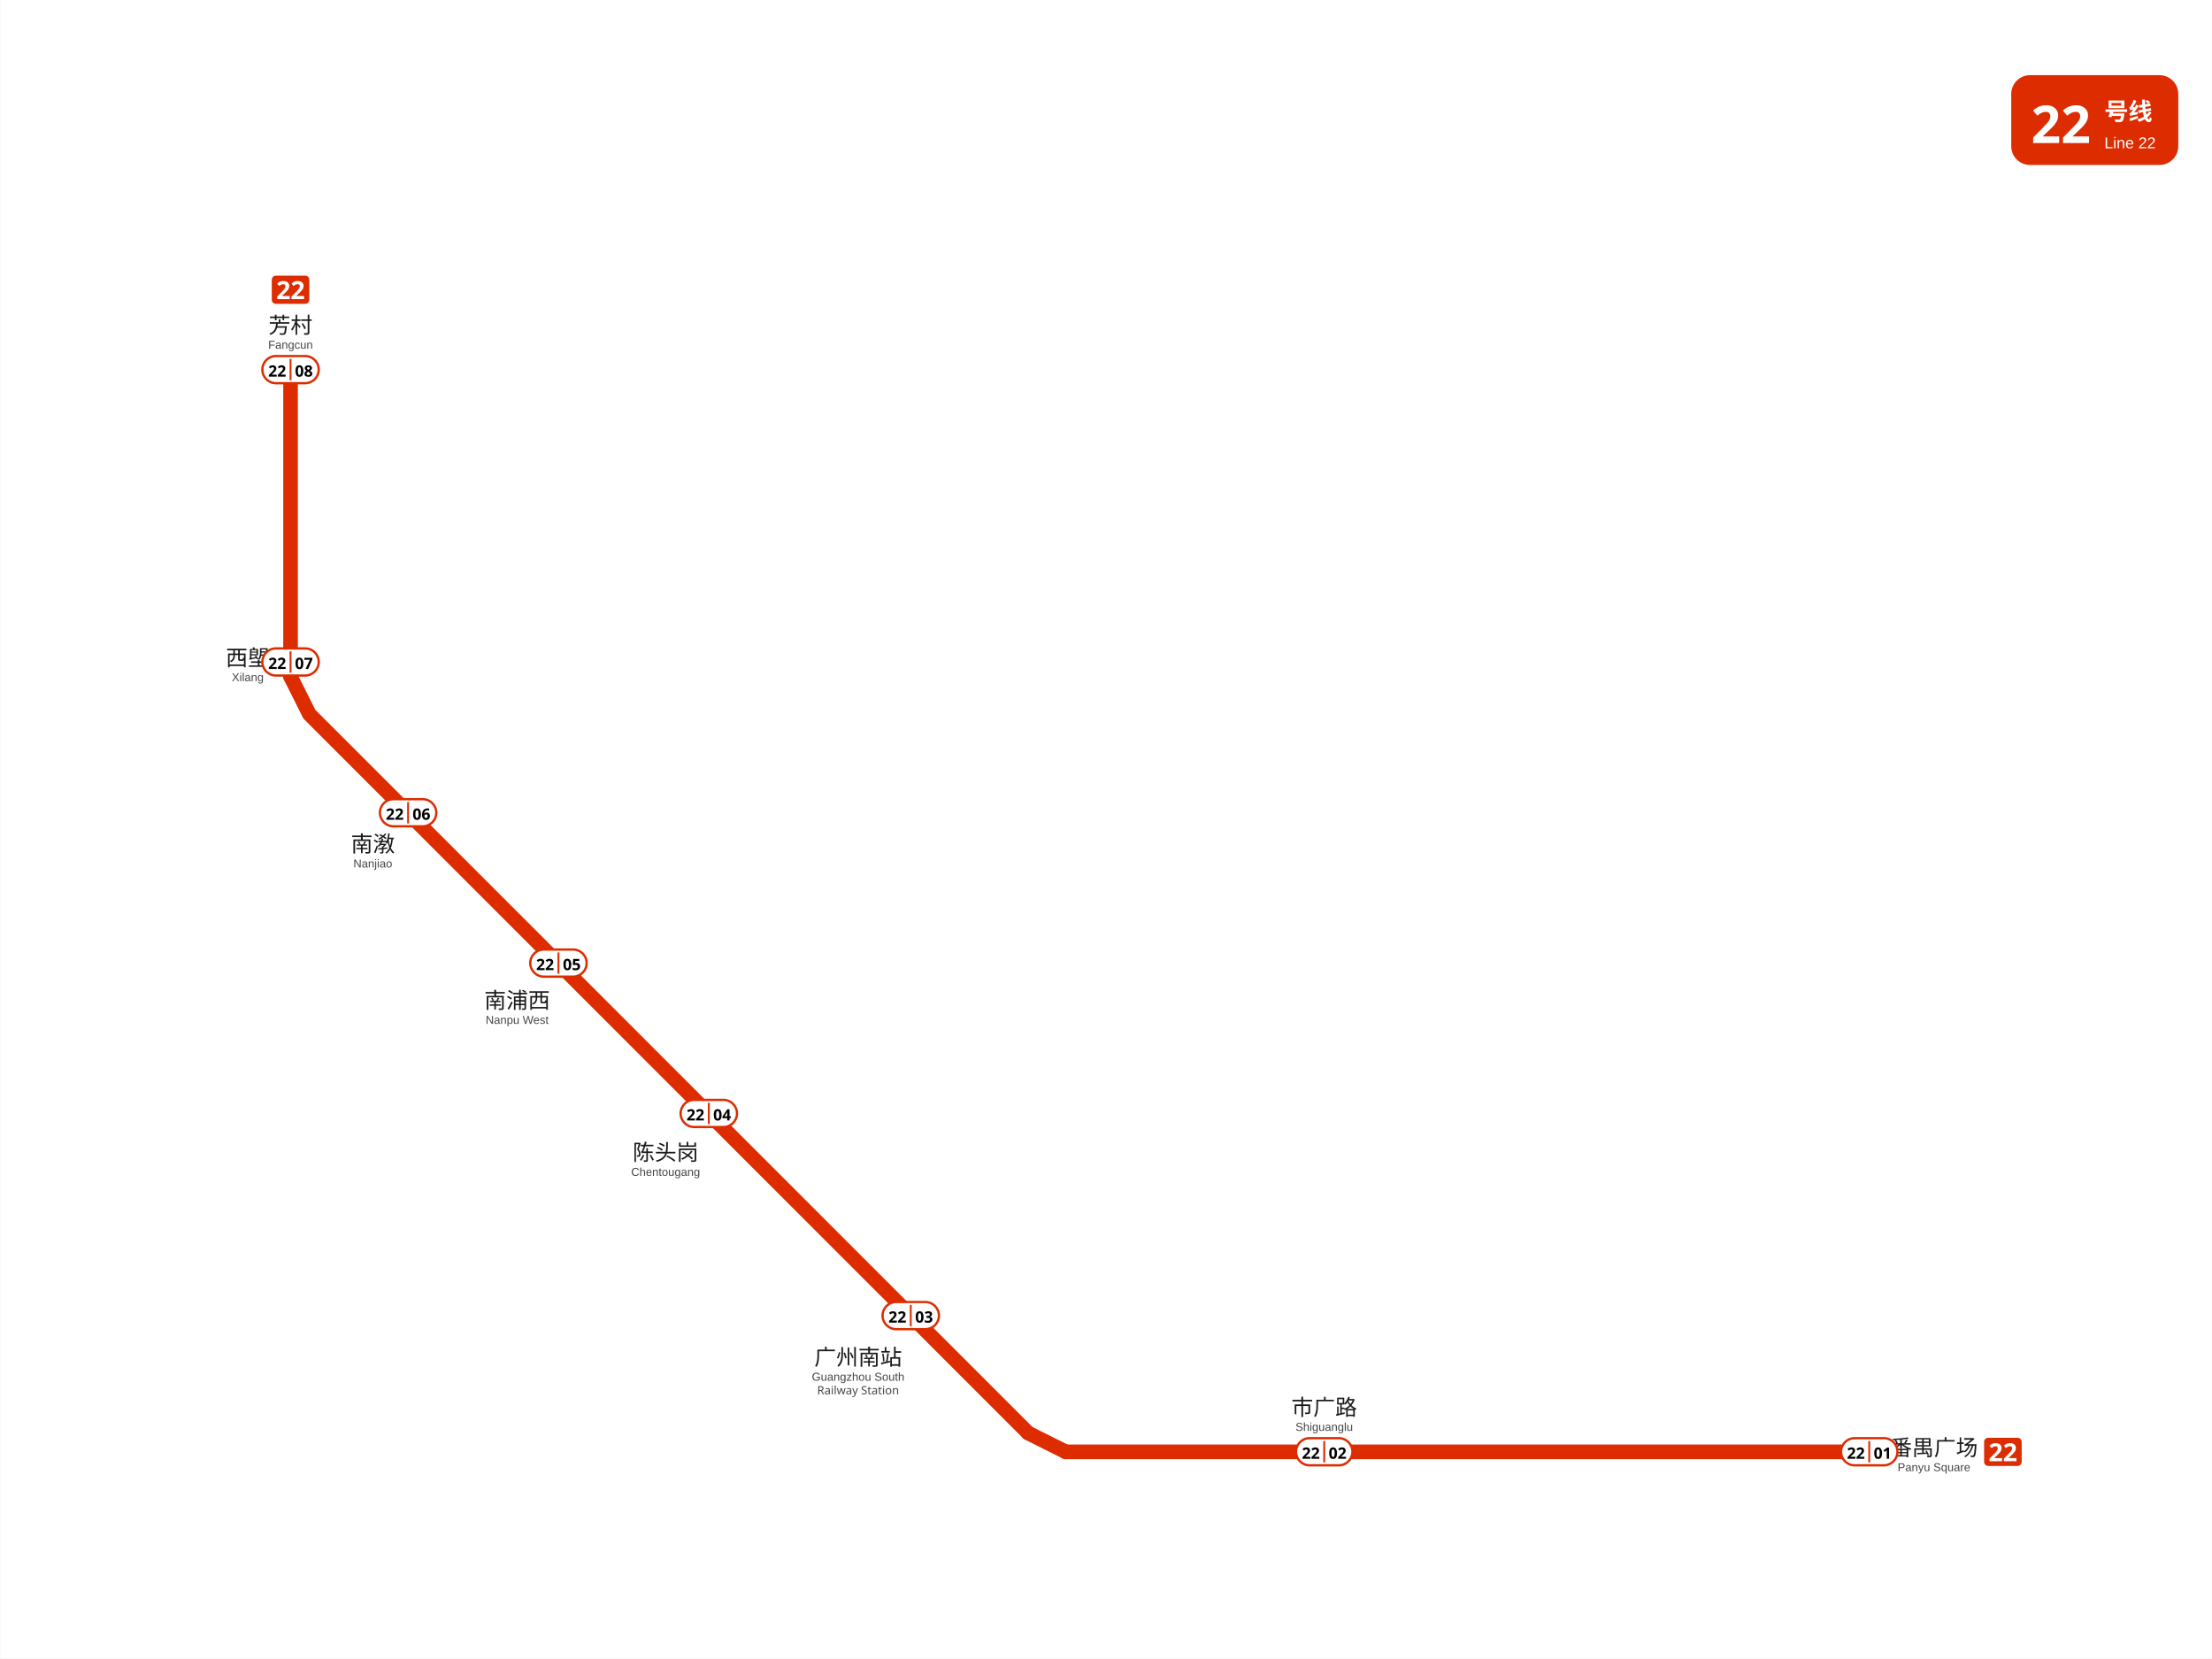
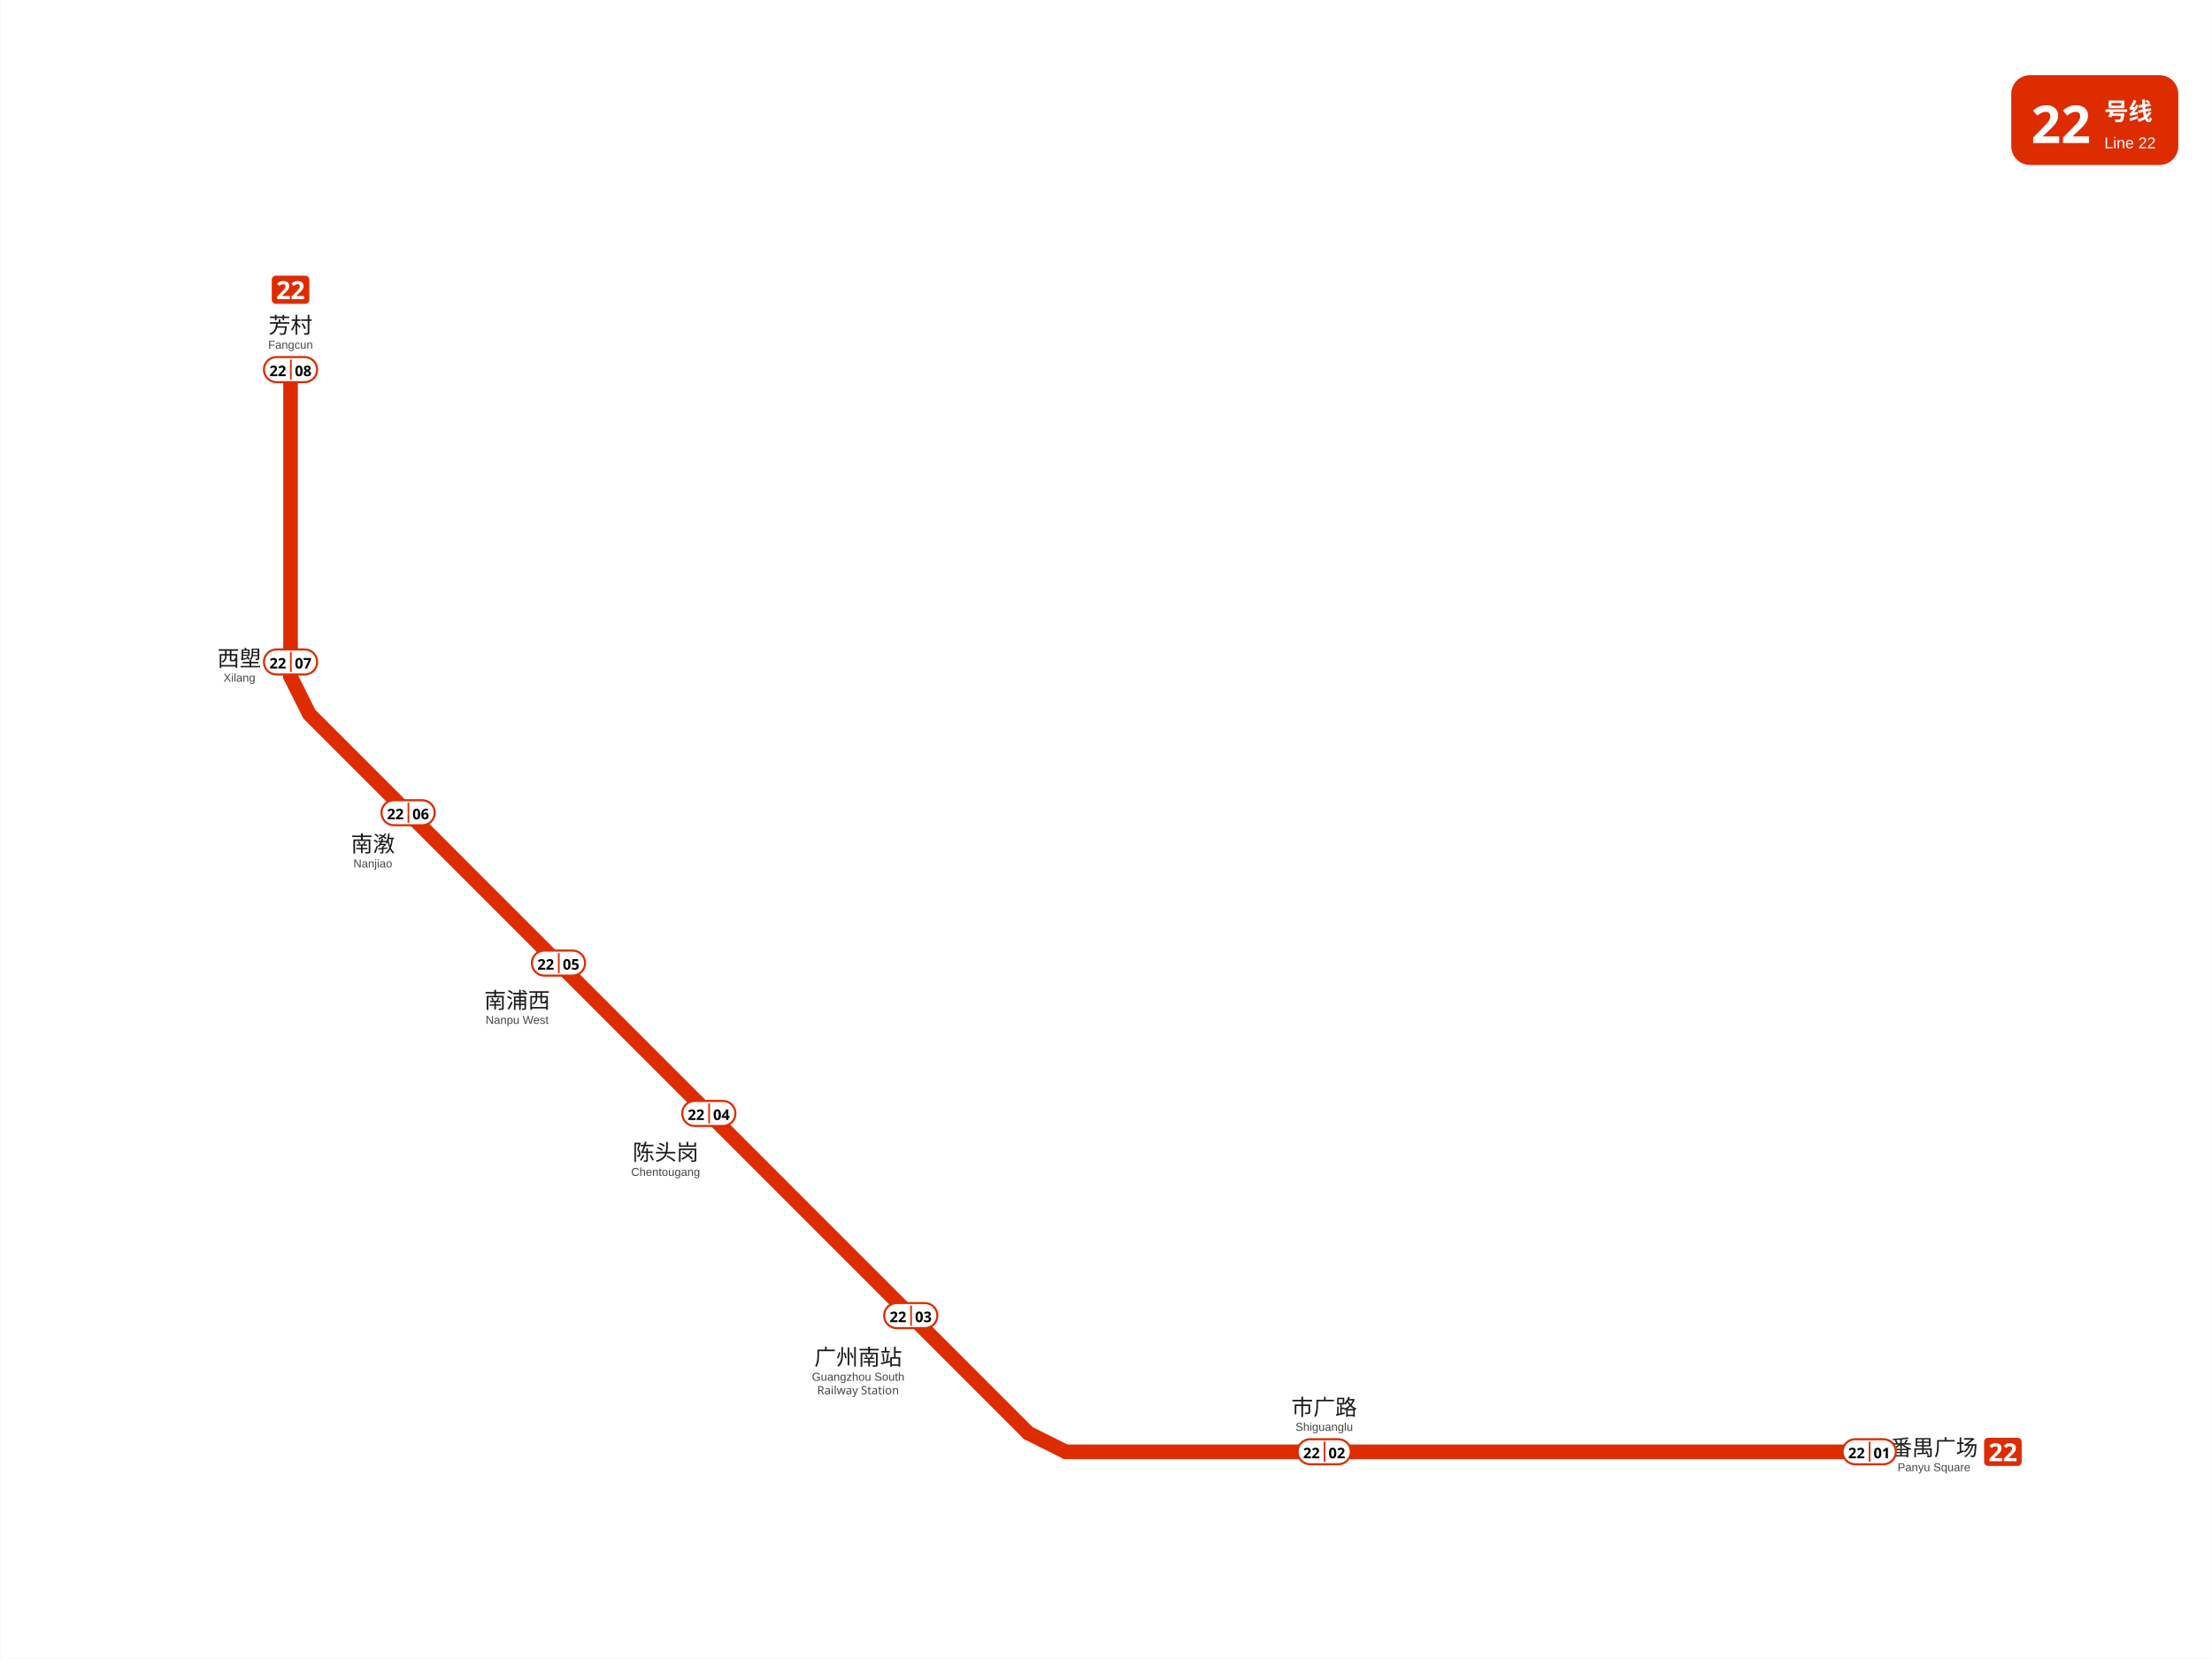
<svg xmlns="http://www.w3.org/2000/svg" viewBox="963.5 963.0 1059.0 794.2" data-pins="南浦西,南漖,市广路,广州南站,番禺广场,芳村,西塱,陈头岗" width="1059" height="794">
  <rect x="963.5" y="963.0" width="1058.995" height="794.25" fill="#ffffff" />
  <g id="走廊">
    <line x1="1102.50" y1="1140.00" x2="1102.50" y2="1287.00" style="fill:none;stroke:#DD2C00;stroke-width:7;stroke-linecap:round" />
    <line x1="1102.50" y1="1287.00" x2="1111.50" y2="1305.00" style="fill:none;stroke:#DD2C00;stroke-width:7;stroke-linecap:round" />
    <line x1="1112.62" y1="1306.12" x2="1303.88" y2="1497.38" style="fill:none;stroke:#DD2C00;stroke-width:7;stroke-linecap:round" />
    <line x1="1303.88" y1="1497.38" x2="1455.75" y2="1649.25" style="fill:none;stroke:#DD2C00;stroke-width:7;stroke-linecap:round" />
    <line x1="1455.75" y1="1649.25" x2="1473.75" y2="1658.25" style="fill:none;stroke:#DD2C00;stroke-width:7;stroke-linecap:round" />
    <line x1="1473.75" y1="1658.25" x2="1858.50" y2="1658.25" style="fill:none;stroke:#DD2C00;stroke-width:7;stroke-linecap:round" />
  </g>
  <g id="线路徽标">
    <g data-badge="header" transform="translate(1926.49 999)" data-ink="#FFFFFF" data-box="1926.5,999.0,2006.5,1042.0" data-chip="1926.5,999.0,2006.5,1042.0">
      <rect x="0" y="0" width="80.0" height="43.0" rx="9.0" fill="#DD2C00" />
      <text x="9.5" y="32.5" font-family="'Microsoft YaHei', sans-serif" font-size="25" font-weight="bold" fill="#FFFFFF">22</text>
      <text x="44.6" y="21.5" font-family="'Microsoft YaHei', sans-serif" font-size="11.5" font-weight="600" fill="#FFFFFF">号线</text>
      <text x="44.6" y="35.0" font-family="Arial, sans-serif" font-size="7.5" fill="#FFFFFF">Line 22</text>
    </g>
    <g data-badge="chip" transform="translate(1913.5 1651.51)" data-box="1913.5,1651.5,1931.5,1665.0">
      <path d="M16.04 13.49h-14.09c-1.07 0 -1.95 -0.88 -1.95 -1.95v-9.59c0 -1.07 0.88 -1.95 1.95 -1.95h14.09c1.07 0 1.95 0.88 1.95 1.95v9.59C17.99 12.61 17.11 13.49 16.04 13.49z" fill="#DD2C00" />
      <path d="M8.59 11.24h-5.99v-1.26l2.15 -2.17c0.43 -0.45 0.78 -0.82 1.04 -1.12c0.26 -0.3 0.46 -0.57 0.58 -0.82s0.18 -0.51 0.18 -0.79c0 -0.34 -0.09 -0.6 -0.28 -0.77s-0.44 -0.25 -0.76 -0.25c-0.33 0 -0.65 0.08 -0.96 0.23c-0.31 0.15 -0.64 0.37 -0.98 0.65l-0.98 -1.16c0.24 -0.21 0.5 -0.41 0.78 -0.59c0.28 -0.19 0.6 -0.34 0.97 -0.46c0.36 -0.12 0.8 -0.17 1.31 -0.17c0.56 0 1.04 0.1 1.45 0.31s0.72 0.48 0.94 0.83c0.22 0.35 0.33 0.74 0.33 1.18c0 0.47 -0.09 0.9 -0.28 1.3c-0.19 0.39 -0.46 0.78 -0.82 1.16s-0.79 0.81 -1.29 1.27l-1.1 1.03v0.08h3.73V11.24z" fill="#FFFFFF" />
      <path d="M15.46 11.24h-5.99v-1.26l2.15 -2.17c0.43 -0.45 0.78 -0.82 1.04 -1.12c0.26 -0.3 0.46 -0.57 0.58 -0.82s0.18 -0.51 0.18 -0.79c0 -0.34 -0.09 -0.6 -0.28 -0.77s-0.44 -0.25 -0.76 -0.25c-0.33 0 -0.65 0.08 -0.96 0.23c-0.31 0.15 -0.64 0.37 -0.98 0.65l-0.98 -1.16c0.24 -0.21 0.5 -0.41 0.78 -0.59c0.28 -0.19 0.6 -0.34 0.97 -0.46c0.36 -0.12 0.8 -0.17 1.31 -0.17c0.56 0 1.04 0.1 1.45 0.31s0.72 0.48 0.94 0.83c0.22 0.35 0.33 0.74 0.33 1.18c0 0.47 -0.09 0.9 -0.28 1.3c-0.19 0.39 -0.46 0.78 -0.82 1.16s-0.79 0.81 -1.29 1.27l-1.1 1.03v0.08h3.73V11.24z" fill="#FFFFFF" />
    </g>
    <g data-badge="chip" transform="translate(1093.51 1095.01)" data-box="1093.5,1095.0,1111.5,1108.5">
      <path d="M16.04 13.49h-14.09c-1.07 0 -1.95 -0.88 -1.95 -1.95v-9.59c0 -1.07 0.88 -1.95 1.95 -1.95h14.09c1.07 0 1.95 0.88 1.95 1.95v9.59C17.99 12.61 17.11 13.49 16.04 13.49z" fill="#DD2C00" />
      <path d="M8.59 11.24h-5.99v-1.26l2.15 -2.17c0.43 -0.45 0.78 -0.82 1.04 -1.12c0.26 -0.3 0.46 -0.57 0.58 -0.82s0.18 -0.51 0.18 -0.79c0 -0.34 -0.09 -0.6 -0.28 -0.77s-0.44 -0.25 -0.76 -0.25c-0.33 0 -0.65 0.08 -0.96 0.23c-0.31 0.15 -0.64 0.37 -0.98 0.65l-0.98 -1.16c0.24 -0.21 0.5 -0.41 0.78 -0.59c0.28 -0.19 0.6 -0.34 0.97 -0.46c0.36 -0.12 0.8 -0.17 1.31 -0.17c0.56 0 1.04 0.1 1.45 0.31s0.72 0.48 0.94 0.83c0.22 0.35 0.33 0.74 0.33 1.18c0 0.47 -0.09 0.9 -0.28 1.3c-0.19 0.39 -0.46 0.78 -0.82 1.16s-0.79 0.81 -1.29 1.27l-1.1 1.03v0.08h3.73V11.24z" fill="#FFFFFF" />
      <path d="M15.46 11.24h-5.99v-1.26l2.15 -2.17c0.43 -0.45 0.78 -0.82 1.04 -1.12c0.26 -0.3 0.46 -0.57 0.58 -0.82s0.18 -0.51 0.18 -0.79c0 -0.34 -0.09 -0.6 -0.28 -0.77s-0.44 -0.25 -0.76 -0.25c-0.33 0 -0.65 0.08 -0.96 0.23c-0.31 0.15 -0.64 0.37 -0.98 0.65l-0.98 -1.16c0.24 -0.21 0.5 -0.41 0.78 -0.59c0.28 -0.19 0.6 -0.34 0.97 -0.46c0.36 -0.12 0.8 -0.17 1.31 -0.17c0.56 0 1.04 0.1 1.45 0.31s0.72 0.48 0.94 0.83c0.22 0.35 0.33 0.74 0.33 1.18c0 0.47 -0.09 0.9 -0.28 1.3c-0.19 0.39 -0.46 0.78 -0.82 1.16s-0.79 0.81 -1.29 1.27l-1.1 1.03v0.08h3.73V11.24z" fill="#FFFFFF" />
    </g>
  </g>
  <g id="站名标注" font-family="'Microsoft YaHei', 'PingFang SC', sans-serif">
-     <text x="1889.5" y="1660.0" text-anchor="middle" font-size="10.5" font-weight="500" fill="#1a1a1a">番禺广场</text>
-     <text x="1889.5" y="1667.5" text-anchor="middle" font-size="5.5" font-family="Arial, sans-serif" fill="#444444">Panyu Square</text>
-     <text x="1597.5" y="1640.7" text-anchor="middle" font-size="10.5" font-weight="500" fill="#1a1a1a">市广路</text>
-     <text x="1597.5" y="1648.2" text-anchor="middle" font-size="5.5" font-family="Arial, sans-serif" fill="#444444">Shiguanglu</text>
-     <text x="1374.3" y="1616.7" text-anchor="middle" font-size="10.5" font-weight="500" fill="#1a1a1a">广州南站</text>
-     <text x="1374.3" y="1624.2" text-anchor="middle" font-size="5.5" font-family="Arial, sans-serif" fill="#444444">Guangzhou South</text>
-     <text x="1374.3" y="1630.7" text-anchor="middle" font-size="5.5" fill="#444444">Railway Station</text>
-     <text x="1282.1" y="1518.6" text-anchor="middle" font-size="10.5" font-weight="500" fill="#1a1a1a">陈头岗</text>
-     <text x="1282.1" y="1526.1" text-anchor="middle" font-size="5.5" font-family="Arial, sans-serif" fill="#444444">Chentougang</text>
-     <text x="1211.0" y="1445.8" text-anchor="middle" font-size="10.5" font-weight="500" fill="#1a1a1a">南浦西</text>
-     <text x="1211.0" y="1453.3" text-anchor="middle" font-size="5.5" font-family="Arial, sans-serif" fill="#444444">Nanpu West</text>
-     <text x="1141.9" y="1370.9" text-anchor="middle" font-size="10.5" font-weight="500" fill="#1a1a1a">南漖</text>
-     <text x="1141.9" y="1378.4" text-anchor="middle" font-size="5.5" font-family="Arial, sans-serif" fill="#444444">Nanjiao</text>
-     <text x="1082.0" y="1281.8" text-anchor="middle" font-size="10.5" font-weight="500" fill="#1a1a1a">西塱</text>
-     <text x="1082.0" y="1289.2" text-anchor="middle" font-size="5.5" font-family="Arial, sans-serif" fill="#444444">Xilang</text>
-     <text x="1102.5" y="1122.5" text-anchor="middle" font-size="10.5" font-weight="500" fill="#1a1a1a">芳村</text>
-     <text x="1102.5" y="1130.0" text-anchor="middle" font-size="5.5" font-family="Arial, sans-serif" fill="#444444">Fangcun</text>
+     <text x="1889.50" y="1660.00" text-anchor="middle" font-size="10.5" font-weight="500" fill="#1a1a1a">番禺广场</text>
+     <text x="1889.50" y="1667.50" text-anchor="middle" font-size="5.5" font-family="Arial, sans-serif" fill="#444444">Panyu Square</text>
+     <text x="1597.50" y="1640.70" text-anchor="middle" font-size="10.5" font-weight="500" fill="#1a1a1a">市广路</text>
+     <text x="1597.50" y="1648.20" text-anchor="middle" font-size="5.5" font-family="Arial, sans-serif" fill="#444444">Shiguanglu</text>
+     <text x="1374.30" y="1616.70" text-anchor="middle" font-size="10.5" font-weight="500" fill="#1a1a1a">广州南站</text>
+     <text x="1374.30" y="1624.20" text-anchor="middle" font-size="5.5" font-family="Arial, sans-serif" fill="#444444">Guangzhou South</text>
+     <text x="1374.30" y="1630.70" text-anchor="middle" font-size="5.5" fill="#444444">Railway Station</text>
+     <text x="1282.10" y="1518.60" text-anchor="middle" font-size="10.5" font-weight="500" fill="#1a1a1a">陈头岗</text>
+     <text x="1282.10" y="1526.10" text-anchor="middle" font-size="5.5" font-family="Arial, sans-serif" fill="#444444">Chentougang</text>
+     <text x="1211.00" y="1445.80" text-anchor="middle" font-size="10.5" font-weight="500" fill="#1a1a1a">南浦西</text>
+     <text x="1211.00" y="1453.30" text-anchor="middle" font-size="5.5" font-family="Arial, sans-serif" fill="#444444">Nanpu West</text>
+     <text x="1141.90" y="1370.90" text-anchor="middle" font-size="10.5" font-weight="500" fill="#1a1a1a">南漖</text>
+     <text x="1141.90" y="1378.40" text-anchor="middle" font-size="5.5" font-family="Arial, sans-serif" fill="#444444">Nanjiao</text>
+     <text x="1078.01" y="1282.04" text-anchor="middle" font-size="10.5" font-weight="500" fill="#1a1a1a">西塱</text>
+     <text x="1078.01" y="1289.44" text-anchor="middle" font-size="5.5" font-family="Arial, sans-serif" fill="#444444">Xilang</text>
+     <text x="1102.50" y="1122.50" text-anchor="middle" font-size="10.5" font-weight="500" fill="#1a1a1a">芳村</text>
+     <text x="1102.50" y="1130.00" text-anchor="middle" font-size="5.5" font-family="Arial, sans-serif" fill="#444444">Fangcun</text>
  </g>
  <g id="编号牌" font-family="'Microsoft YaHei', 'PingFang SC', sans-serif">
-     <rect x="1845.00" y="1651.70" width="27.00" height="13.00" rx="6.50" fill="#FFFFFF" stroke="#DD2C00" stroke-width="1.1" />
-     <line x1="1858.50" y1="1653.10" x2="1858.50" y2="1663.30" stroke="#DD2C00" stroke-width="0.9" />
-     <text x="1852.10" y="1658.65" text-anchor="middle" dominant-baseline="central" font-size="7.5" font-weight="700" fill="#000000">22</text>
-     <text x="1864.90" y="1658.65" text-anchor="middle" dominant-baseline="central" font-size="7.5" font-weight="700" fill="#000000">01</text>
-     <rect x="1584.00" y="1651.70" width="27.00" height="13.00" rx="6.50" fill="#FFFFFF" stroke="#DD2C00" stroke-width="1.1" />
-     <line x1="1597.50" y1="1653.10" x2="1597.50" y2="1663.30" stroke="#DD2C00" stroke-width="0.9" />
-     <text x="1591.10" y="1658.65" text-anchor="middle" dominant-baseline="central" font-size="7.5" font-weight="700" fill="#000000">22</text>
-     <text x="1603.90" y="1658.65" text-anchor="middle" dominant-baseline="central" font-size="7.5" font-weight="700" fill="#000000">02</text>
-     <rect x="1386.00" y="1586.50" width="27.00" height="13.00" rx="6.50" fill="#FFFFFF" stroke="#DD2C00" stroke-width="1.1" />
-     <line x1="1399.50" y1="1587.90" x2="1399.50" y2="1598.10" stroke="#DD2C00" stroke-width="0.9" />
-     <text x="1393.10" y="1593.45" text-anchor="middle" dominant-baseline="central" font-size="7.5" font-weight="700" fill="#000000">22</text>
-     <text x="1405.90" y="1593.45" text-anchor="middle" dominant-baseline="central" font-size="7.5" font-weight="700" fill="#000000">03</text>
-     <rect x="1289.30" y="1489.70" width="27.00" height="13.00" rx="6.50" fill="#FFFFFF" stroke="#DD2C00" stroke-width="1.1" />
-     <line x1="1302.80" y1="1491.10" x2="1302.80" y2="1501.30" stroke="#DD2C00" stroke-width="0.9" />
-     <text x="1296.40" y="1496.65" text-anchor="middle" dominant-baseline="central" font-size="7.5" font-weight="700" fill="#000000">22</text>
-     <text x="1309.20" y="1496.65" text-anchor="middle" dominant-baseline="central" font-size="7.5" font-weight="700" fill="#000000">04</text>
-     <rect x="1217.30" y="1417.70" width="27.00" height="13.00" rx="6.50" fill="#FFFFFF" stroke="#DD2C00" stroke-width="1.1" />
-     <line x1="1230.80" y1="1419.10" x2="1230.80" y2="1429.30" stroke="#DD2C00" stroke-width="0.9" />
-     <text x="1224.40" y="1424.65" text-anchor="middle" dominant-baseline="central" font-size="7.5" font-weight="700" fill="#000000">22</text>
-     <text x="1237.20" y="1424.65" text-anchor="middle" dominant-baseline="central" font-size="7.5" font-weight="700" fill="#000000">05</text>
-     <rect x="1145.30" y="1345.70" width="27.00" height="13.00" rx="6.50" fill="#FFFFFF" stroke="#DD2C00" stroke-width="1.1" />
-     <line x1="1158.80" y1="1347.10" x2="1158.80" y2="1357.30" stroke="#DD2C00" stroke-width="0.9" />
-     <text x="1152.40" y="1352.65" text-anchor="middle" dominant-baseline="central" font-size="7.5" font-weight="700" fill="#000000">22</text>
-     <text x="1165.20" y="1352.65" text-anchor="middle" dominant-baseline="central" font-size="7.5" font-weight="700" fill="#000000">06</text>
-     <rect x="1089.00" y="1273.50" width="27.00" height="13.00" rx="6.50" fill="#FFFFFF" stroke="#DD2C00" stroke-width="1.1" />
-     <line x1="1102.50" y1="1274.90" x2="1102.50" y2="1285.10" stroke="#DD2C00" stroke-width="0.9" />
-     <text x="1096.10" y="1280.45" text-anchor="middle" dominant-baseline="central" font-size="7.5" font-weight="700" fill="#000000">22</text>
-     <text x="1108.90" y="1280.45" text-anchor="middle" dominant-baseline="central" font-size="7.5" font-weight="700" fill="#000000">07</text>
-     <rect x="1089.00" y="1133.50" width="27.00" height="13.00" rx="6.50" fill="#FFFFFF" stroke="#DD2C00" stroke-width="1.1" />
-     <line x1="1102.50" y1="1134.90" x2="1102.50" y2="1145.10" stroke="#DD2C00" stroke-width="0.9" />
-     <text x="1096.10" y="1140.45" text-anchor="middle" dominant-baseline="central" font-size="7.5" font-weight="700" fill="#000000">22</text>
-     <text x="1108.90" y="1140.45" text-anchor="middle" dominant-baseline="central" font-size="7.5" font-weight="700" fill="#000000">08</text>
+     <rect x="1845.75" y="1652.20" width="25.50" height="12.00" rx="6.00" fill="#FFFFFF" stroke="#DD2C00" stroke-width="1.0" />
+     <line x1="1858.65" y1="1653.40" x2="1858.65" y2="1663.00" stroke="#DD2C00" stroke-width="0.8" />
+     <text x="1852.40" y="1658.62" text-anchor="middle" dominant-baseline="central" font-size="7.0" font-weight="700" fill="#000000">22</text>
+     <text x="1864.55" y="1658.62" text-anchor="middle" dominant-baseline="central" font-size="7.0" font-weight="700" fill="#000000">01</text>
+     <rect x="1584.75" y="1652.20" width="25.50" height="12.00" rx="6.00" fill="#FFFFFF" stroke="#DD2C00" stroke-width="1.0" />
+     <line x1="1597.65" y1="1653.40" x2="1597.65" y2="1663.00" stroke="#DD2C00" stroke-width="0.8" />
+     <text x="1591.40" y="1658.62" text-anchor="middle" dominant-baseline="central" font-size="7.0" font-weight="700" fill="#000000">22</text>
+     <text x="1603.55" y="1658.62" text-anchor="middle" dominant-baseline="central" font-size="7.0" font-weight="700" fill="#000000">02</text>
+     <rect x="1386.75" y="1587.00" width="25.50" height="12.00" rx="6.00" fill="#FFFFFF" stroke="#DD2C00" stroke-width="1.0" />
+     <line x1="1399.65" y1="1588.20" x2="1399.65" y2="1597.80" stroke="#DD2C00" stroke-width="0.8" />
+     <text x="1393.40" y="1593.42" text-anchor="middle" dominant-baseline="central" font-size="7.0" font-weight="700" fill="#000000">22</text>
+     <text x="1405.55" y="1593.42" text-anchor="middle" dominant-baseline="central" font-size="7.0" font-weight="700" fill="#000000">03</text>
+     <rect x="1290.05" y="1490.20" width="25.50" height="12.00" rx="6.00" fill="#FFFFFF" stroke="#DD2C00" stroke-width="1.0" />
+     <line x1="1302.95" y1="1491.40" x2="1302.95" y2="1501.00" stroke="#DD2C00" stroke-width="0.8" />
+     <text x="1296.70" y="1496.62" text-anchor="middle" dominant-baseline="central" font-size="7.0" font-weight="700" fill="#000000">22</text>
+     <text x="1308.85" y="1496.62" text-anchor="middle" dominant-baseline="central" font-size="7.0" font-weight="700" fill="#000000">04</text>
+     <rect x="1218.05" y="1418.20" width="25.50" height="12.00" rx="6.00" fill="#FFFFFF" stroke="#DD2C00" stroke-width="1.0" />
+     <line x1="1230.95" y1="1419.40" x2="1230.95" y2="1429.00" stroke="#DD2C00" stroke-width="0.8" />
+     <text x="1224.70" y="1424.62" text-anchor="middle" dominant-baseline="central" font-size="7.0" font-weight="700" fill="#000000">22</text>
+     <text x="1236.85" y="1424.62" text-anchor="middle" dominant-baseline="central" font-size="7.0" font-weight="700" fill="#000000">05</text>
+     <rect x="1146.05" y="1346.20" width="25.50" height="12.00" rx="6.00" fill="#FFFFFF" stroke="#DD2C00" stroke-width="1.0" />
+     <line x1="1158.95" y1="1347.40" x2="1158.95" y2="1357.00" stroke="#DD2C00" stroke-width="0.8" />
+     <text x="1152.70" y="1352.62" text-anchor="middle" dominant-baseline="central" font-size="7.0" font-weight="700" fill="#000000">22</text>
+     <text x="1164.85" y="1352.62" text-anchor="middle" dominant-baseline="central" font-size="7.0" font-weight="700" fill="#000000">06</text>
+     <rect x="1089.75" y="1274.00" width="25.50" height="12.00" rx="6.00" fill="#FFFFFF" stroke="#DD2C00" stroke-width="1.0" />
+     <line x1="1102.65" y1="1275.20" x2="1102.65" y2="1284.80" stroke="#DD2C00" stroke-width="0.8" />
+     <text x="1096.40" y="1280.42" text-anchor="middle" dominant-baseline="central" font-size="7.0" font-weight="700" fill="#000000">22</text>
+     <text x="1108.55" y="1280.42" text-anchor="middle" dominant-baseline="central" font-size="7.0" font-weight="700" fill="#000000">07</text>
+     <rect x="1089.75" y="1134.00" width="25.50" height="12.00" rx="6.00" fill="#FFFFFF" stroke="#DD2C00" stroke-width="1.0" />
+     <line x1="1102.65" y1="1135.20" x2="1102.65" y2="1144.80" stroke="#DD2C00" stroke-width="0.8" />
+     <text x="1096.40" y="1140.42" text-anchor="middle" dominant-baseline="central" font-size="7.0" font-weight="700" fill="#000000">22</text>
+     <text x="1108.55" y="1140.42" text-anchor="middle" dominant-baseline="central" font-size="7.0" font-weight="700" fill="#000000">08</text>
  </g>
</svg>
